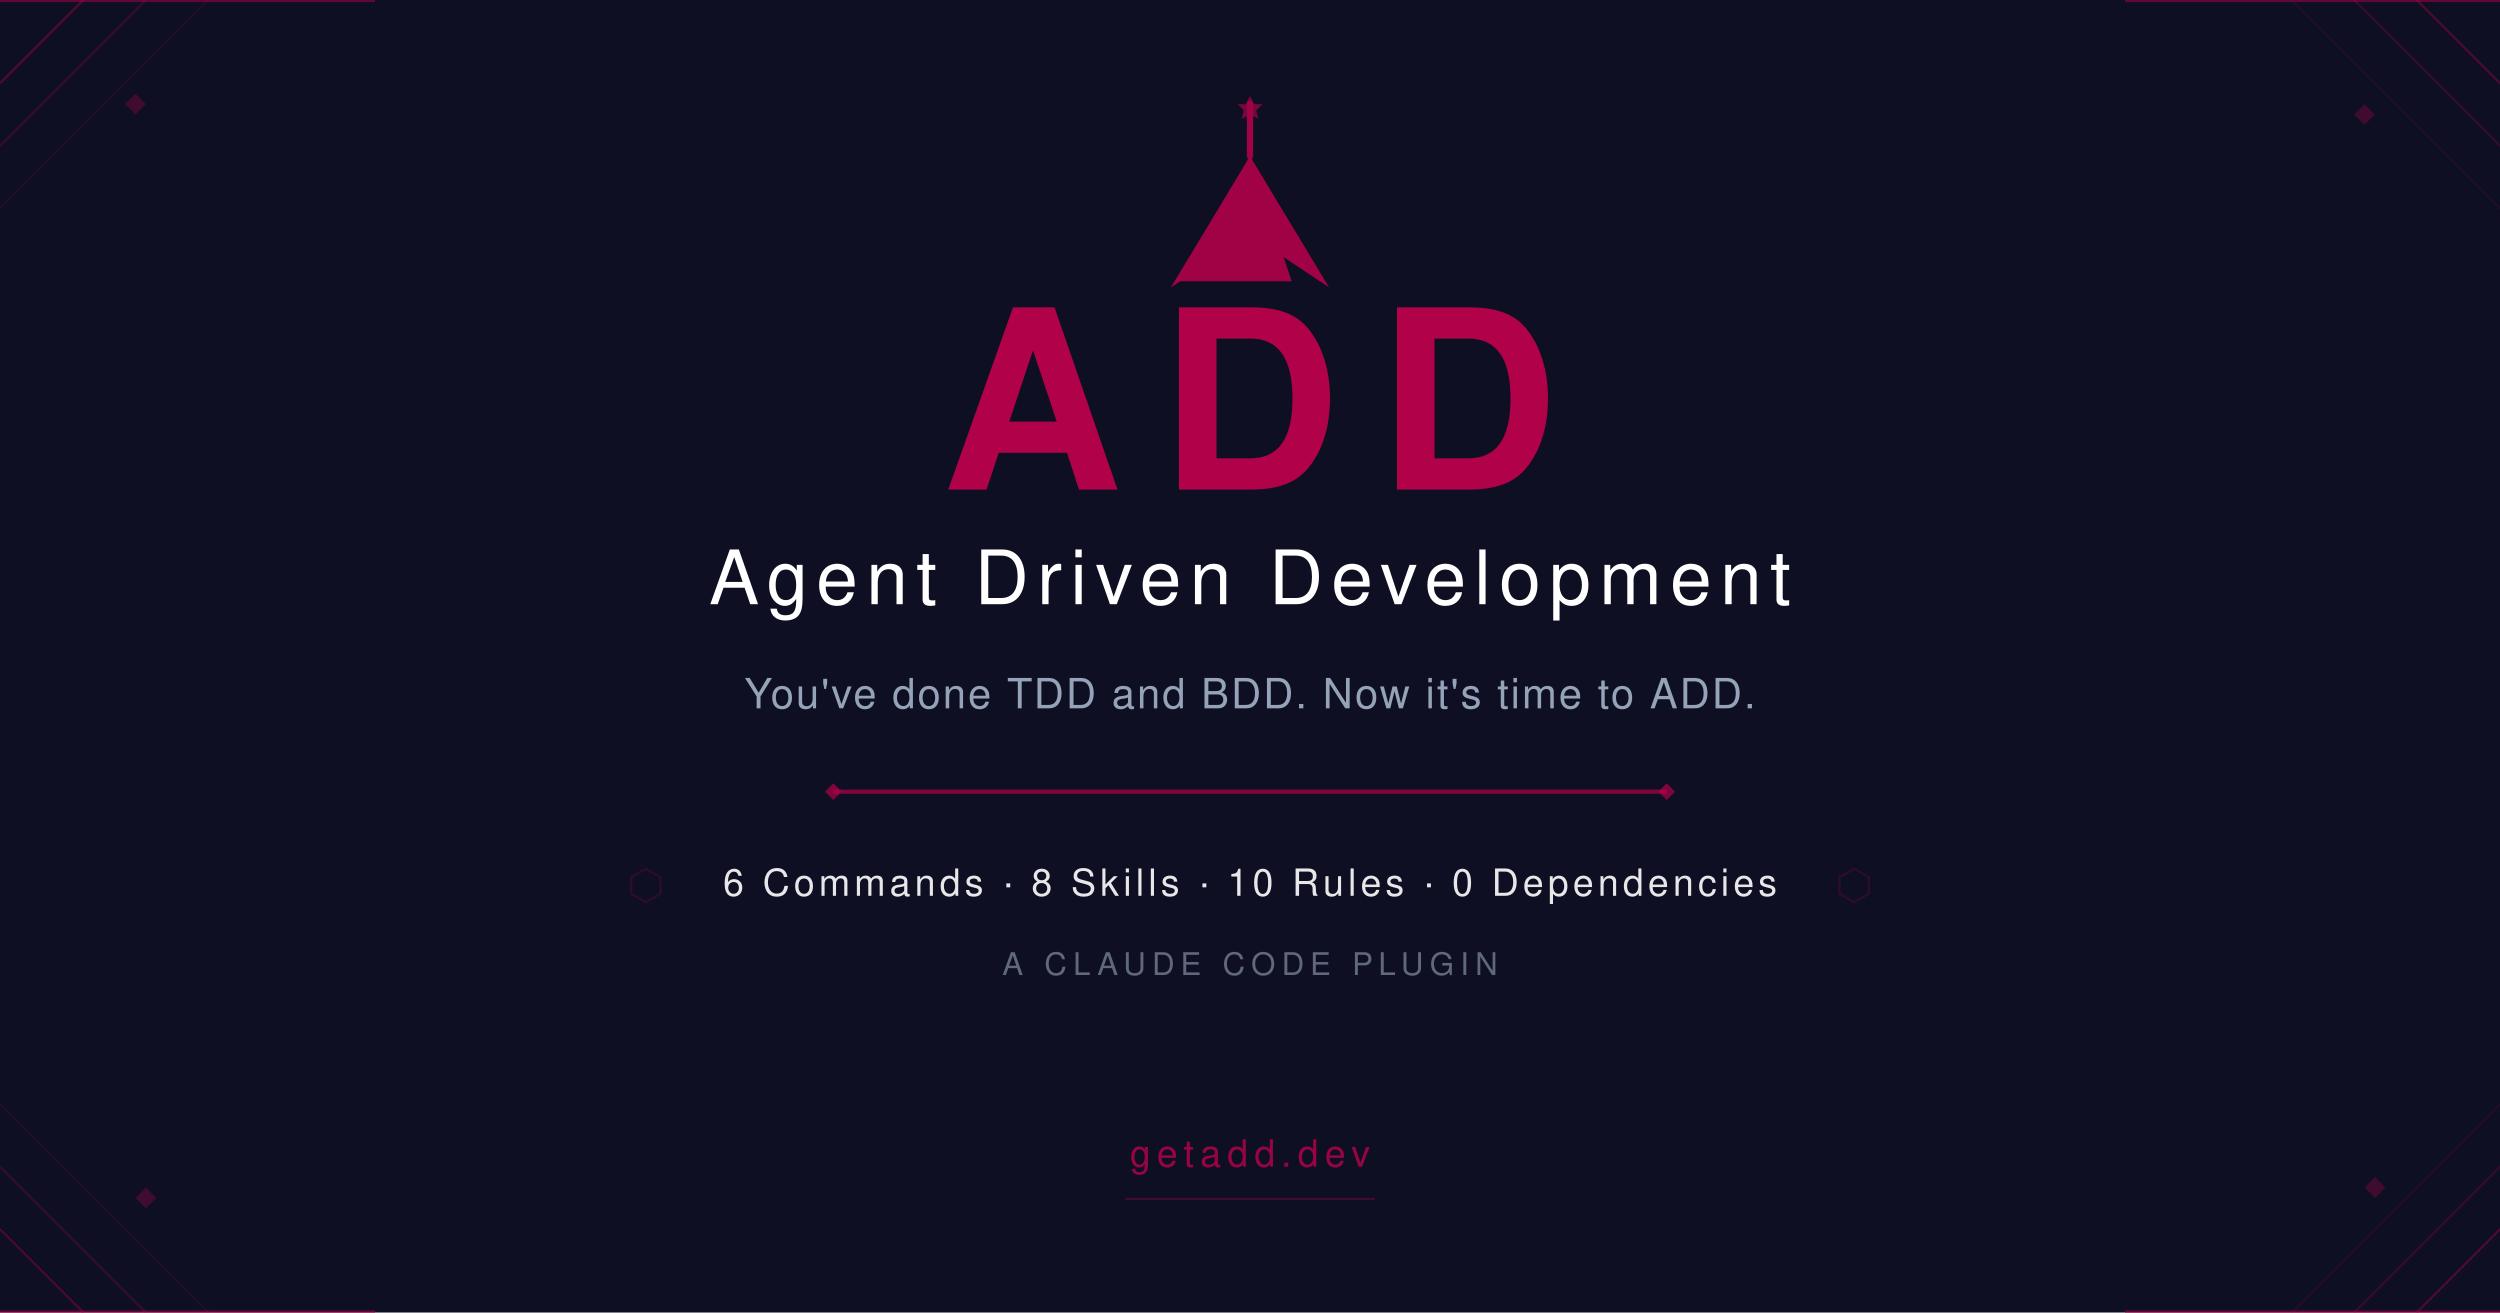
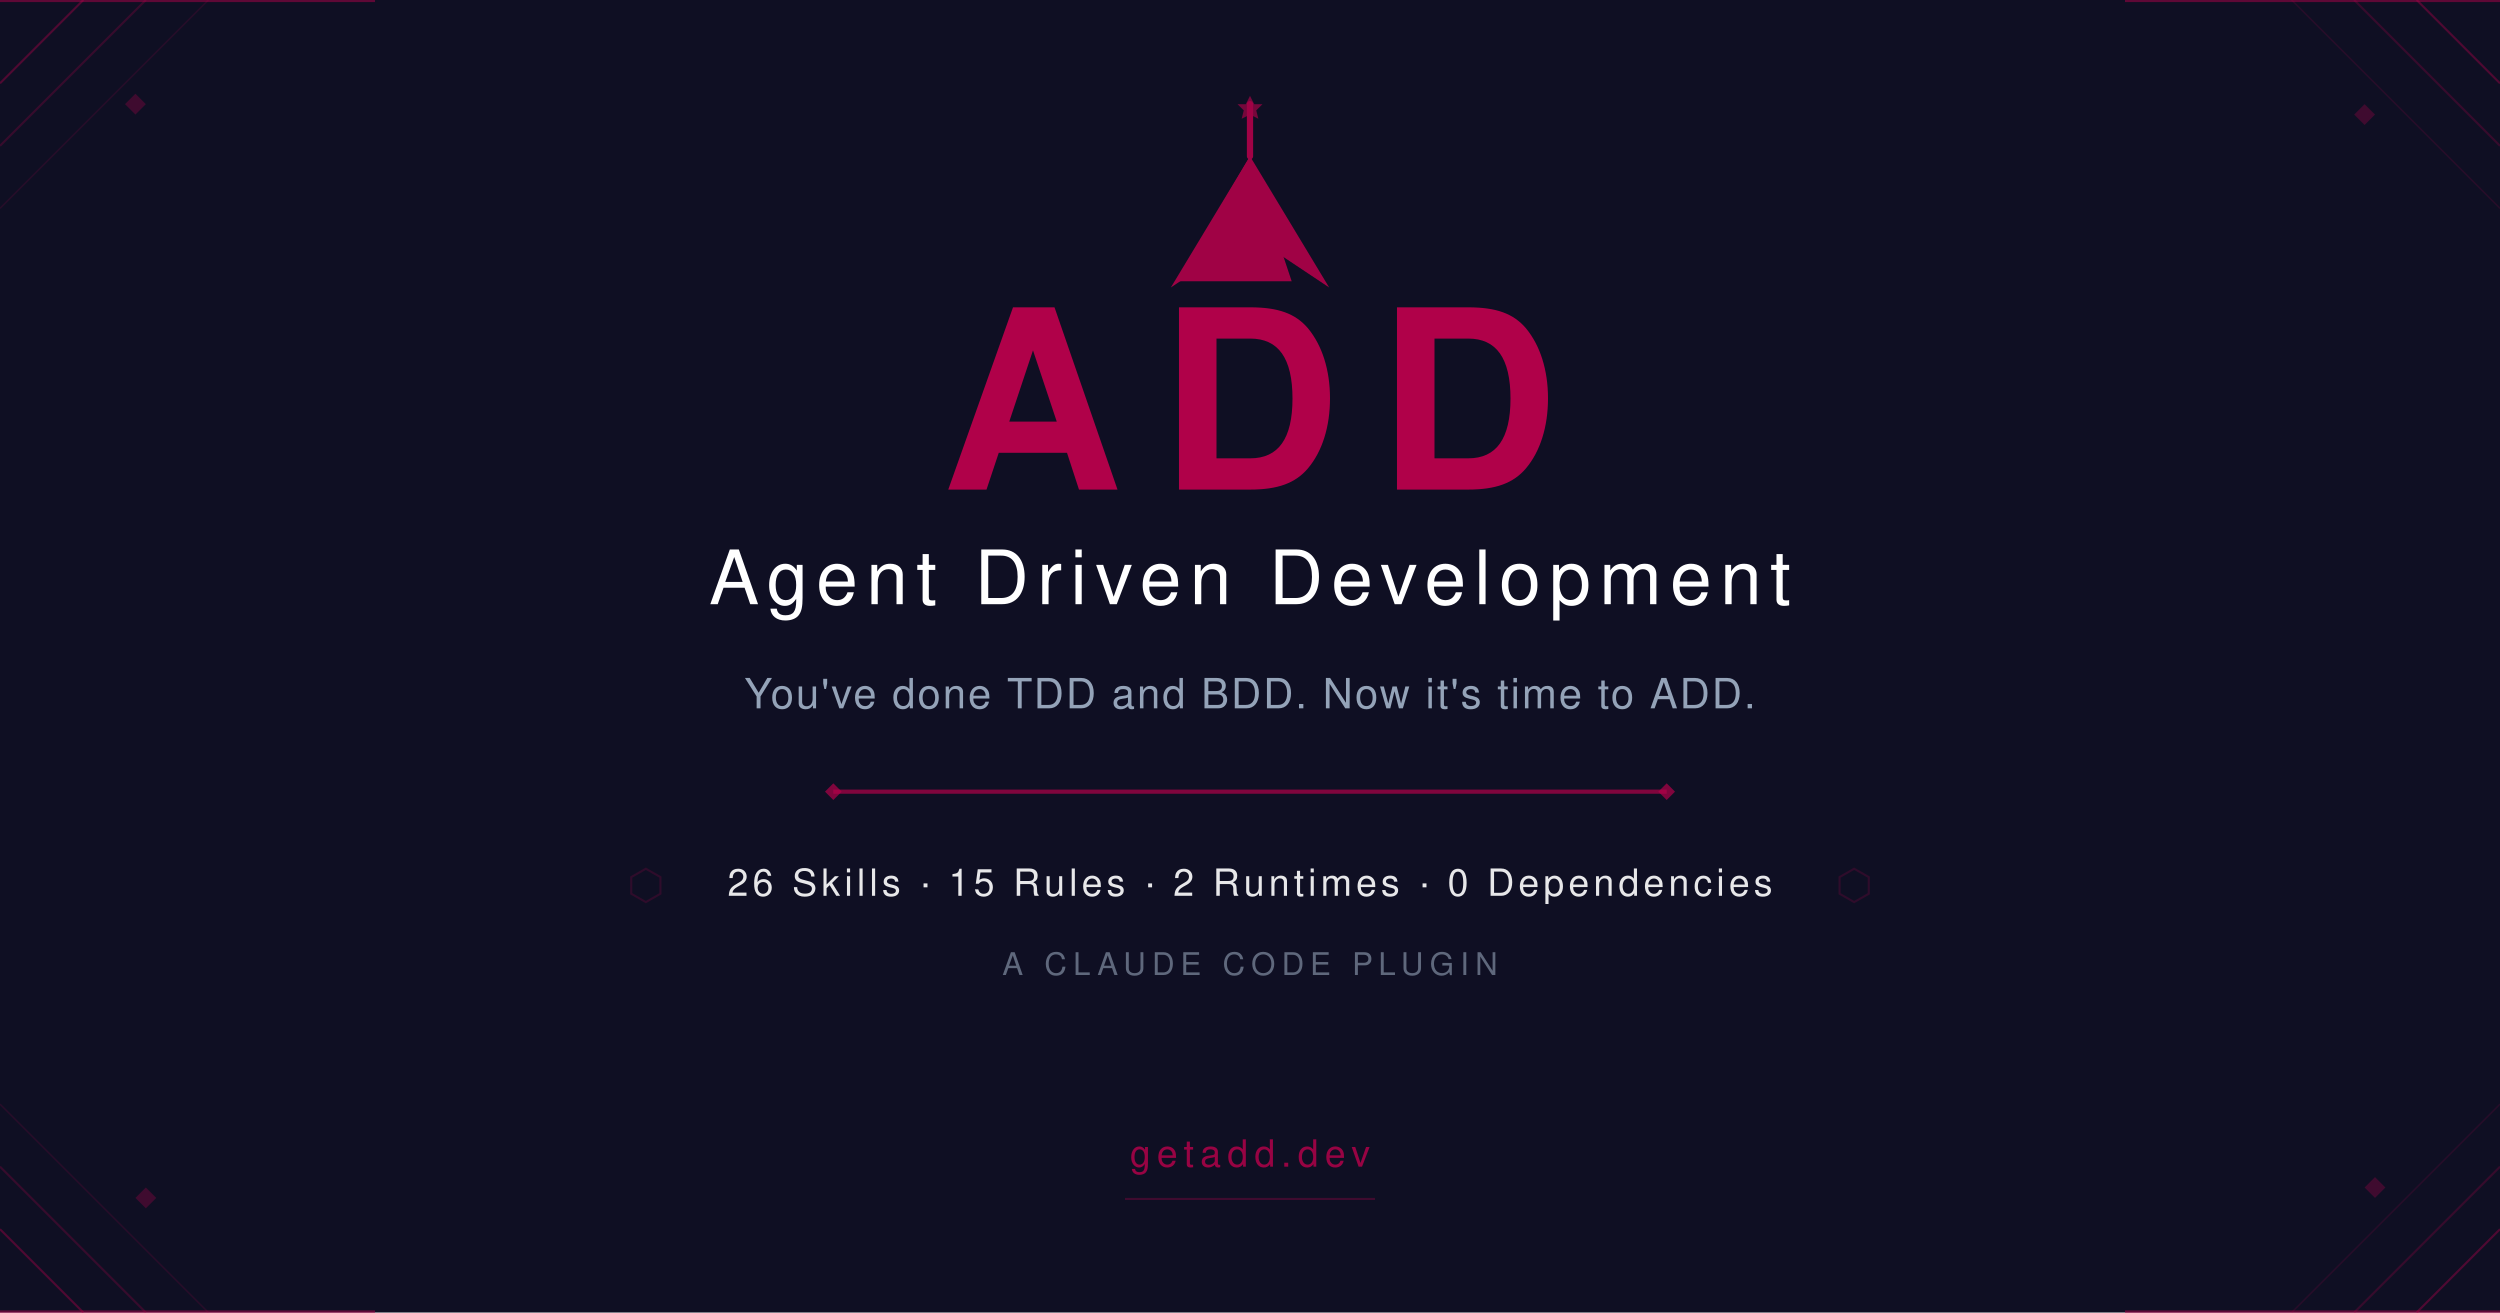
<svg xmlns="http://www.w3.org/2000/svg" viewBox="0 0 1200 630" width="1200" height="630">
  <rect width="1200" height="630" fill="#0f0f23" />
  <line x1="0" y1="40" x2="40" y2="0" stroke="#b00149" stroke-width="1" opacity="0.4" />
  <line x1="0" y1="70" x2="70" y2="0" stroke="#b00149" stroke-width="1" opacity="0.25" />
  <line x1="0" y1="100" x2="100" y2="0" stroke="#b00149" stroke-width="0.75" opacity="0.15" />
  <line x1="1160" y1="0" x2="1200" y2="40" stroke="#b00149" stroke-width="1" opacity="0.4" />
  <line x1="1130" y1="0" x2="1200" y2="70" stroke="#b00149" stroke-width="1" opacity="0.25" />
  <line x1="1100" y1="0" x2="1200" y2="100" stroke="#b00149" stroke-width="0.75" opacity="0.15" />
  <line x1="0" y1="590" x2="40" y2="630" stroke="#b00149" stroke-width="1" opacity="0.4" />
  <line x1="0" y1="560" x2="70" y2="630" stroke="#b00149" stroke-width="1" opacity="0.25" />
  <line x1="0" y1="530" x2="100" y2="630" stroke="#b00149" stroke-width="0.75" opacity="0.15" />
  <line x1="1160" y1="630" x2="1200" y2="590" stroke="#b00149" stroke-width="1" opacity="0.4" />
  <line x1="1130" y1="630" x2="1200" y2="560" stroke="#b00149" stroke-width="1" opacity="0.25" />
  <line x1="1100" y1="630" x2="1200" y2="530" stroke="#b00149" stroke-width="0.75" opacity="0.15" />
  <polygon points="60,50 65,45 70,50 65,55" fill="#b00149" opacity="0.3" />
  <polygon points="1130,55 1135,50 1140,55 1135,60" fill="#b00149" opacity="0.3" />
  <polygon points="65,575 70,570 75,575 70,580" fill="#b00149" opacity="0.3" />
  <polygon points="1135,570 1140,565 1145,570 1140,575" fill="#b00149" opacity="0.3" />
  <line x1="0" y1="0" x2="180" y2="0" stroke="#b00149" stroke-width="2" opacity="0.5" />
  <line x1="1020" y1="0" x2="1200" y2="0" stroke="#b00149" stroke-width="2" opacity="0.5" />
  <line x1="0" y1="630" x2="180" y2="630" stroke="#b00149" stroke-width="2" opacity="0.5" />
  <line x1="1020" y1="630" x2="1200" y2="630" stroke="#b00149" stroke-width="2" opacity="0.5" />
  <g transform="translate(600, 130)" opacity="0.9">
    <polygon points="0,-55 -35,5 -12,5 -20,5 35,5 12,5 20,5" fill="#b00149" />
    <polygon points="0,-55 -38,8 -14,-8 0,-20 14,-8 38,8" fill="#b00149" />
    <line x1="0" y1="-55" x2="0" y2="-80" stroke="#b00149" stroke-width="3" stroke-linecap="round" />
    <polygon points="0,-84 2,-80 6,-80 3,-77 4,-73 0,-75 -4,-73 -3,-77 -6,-80 -2,-80" fill="#b00149" opacity="0.7" />
  </g>
  <text x="600" y="235" text-anchor="middle" fill="#b00149" font-family="system-ui, -apple-system, 'Segoe UI', Helvetica, Arial, sans-serif" font-size="120" font-weight="900" letter-spacing="18">ADD</text>
  <text x="600" y="290" text-anchor="middle" fill="#ffffff" font-family="system-ui, -apple-system, 'Segoe UI', Helvetica, Arial, sans-serif" font-size="36" font-weight="300" letter-spacing="4">Agent Driven Development</text>
  <text x="600" y="340" text-anchor="middle" fill="#94a3b8" font-family="system-ui, -apple-system, 'Segoe UI', Helvetica, Arial, sans-serif" font-size="20" font-weight="400" letter-spacing="1">You've done TDD and BDD. Now it's time to ADD.</text>
  <line x1="400" y1="380" x2="800" y2="380" stroke="#b00149" stroke-width="2" opacity="0.7" />
  <polygon points="396,380 400,376 404,380 400,384" fill="#b00149" opacity="0.7" />
  <polygon points="796,380 800,376 804,380 800,384" fill="#b00149" opacity="0.7" />
-   <text x="600" y="430" text-anchor="middle" fill="#ffffff" font-family="system-ui, -apple-system, 'Segoe UI', Helvetica, Arial, sans-serif" font-size="18" font-weight="400" letter-spacing="2" opacity="0.9">6 Commands · 8 Skills · 10 Rules · 0 Dependencies</text>
+   <text x="600" y="430" text-anchor="middle" fill="#ffffff" font-family="system-ui, -apple-system, 'Segoe UI', Helvetica, Arial, sans-serif" font-size="18" font-weight="400" letter-spacing="2" opacity="0.9">26 Skills · 15 Rules · 2 Runtimes · 0 Dependencies</text>
  <text x="600" y="468" text-anchor="middle" fill="#94a3b8" font-family="system-ui, -apple-system, 'Segoe UI', Helvetica, Arial, sans-serif" font-size="15" font-weight="300" letter-spacing="3" opacity="0.6">A CLAUDE CODE PLUGIN</text>
  <g transform="translate(310, 425)" opacity="0.2">
    <polygon points="0,-8 7,-4 7,4 0,8 -7,4 -7,-4" fill="none" stroke="#b00149" stroke-width="1" />
  </g>
  <g transform="translate(890, 425)" opacity="0.2">
    <polygon points="0,-8 7,-4 7,4 0,8 -7,4 -7,-4" fill="none" stroke="#b00149" stroke-width="1" />
  </g>
  <text x="600" y="560" text-anchor="middle" fill="#b00149" font-family="system-ui, -apple-system, 'Segoe UI', Helvetica, Arial, sans-serif" font-size="18" font-weight="500" letter-spacing="3" opacity="0.85">getadd.dev</text>
  <rect x="540" y="575" width="120" height="1" fill="#b00149" opacity="0.3" />
</svg>
